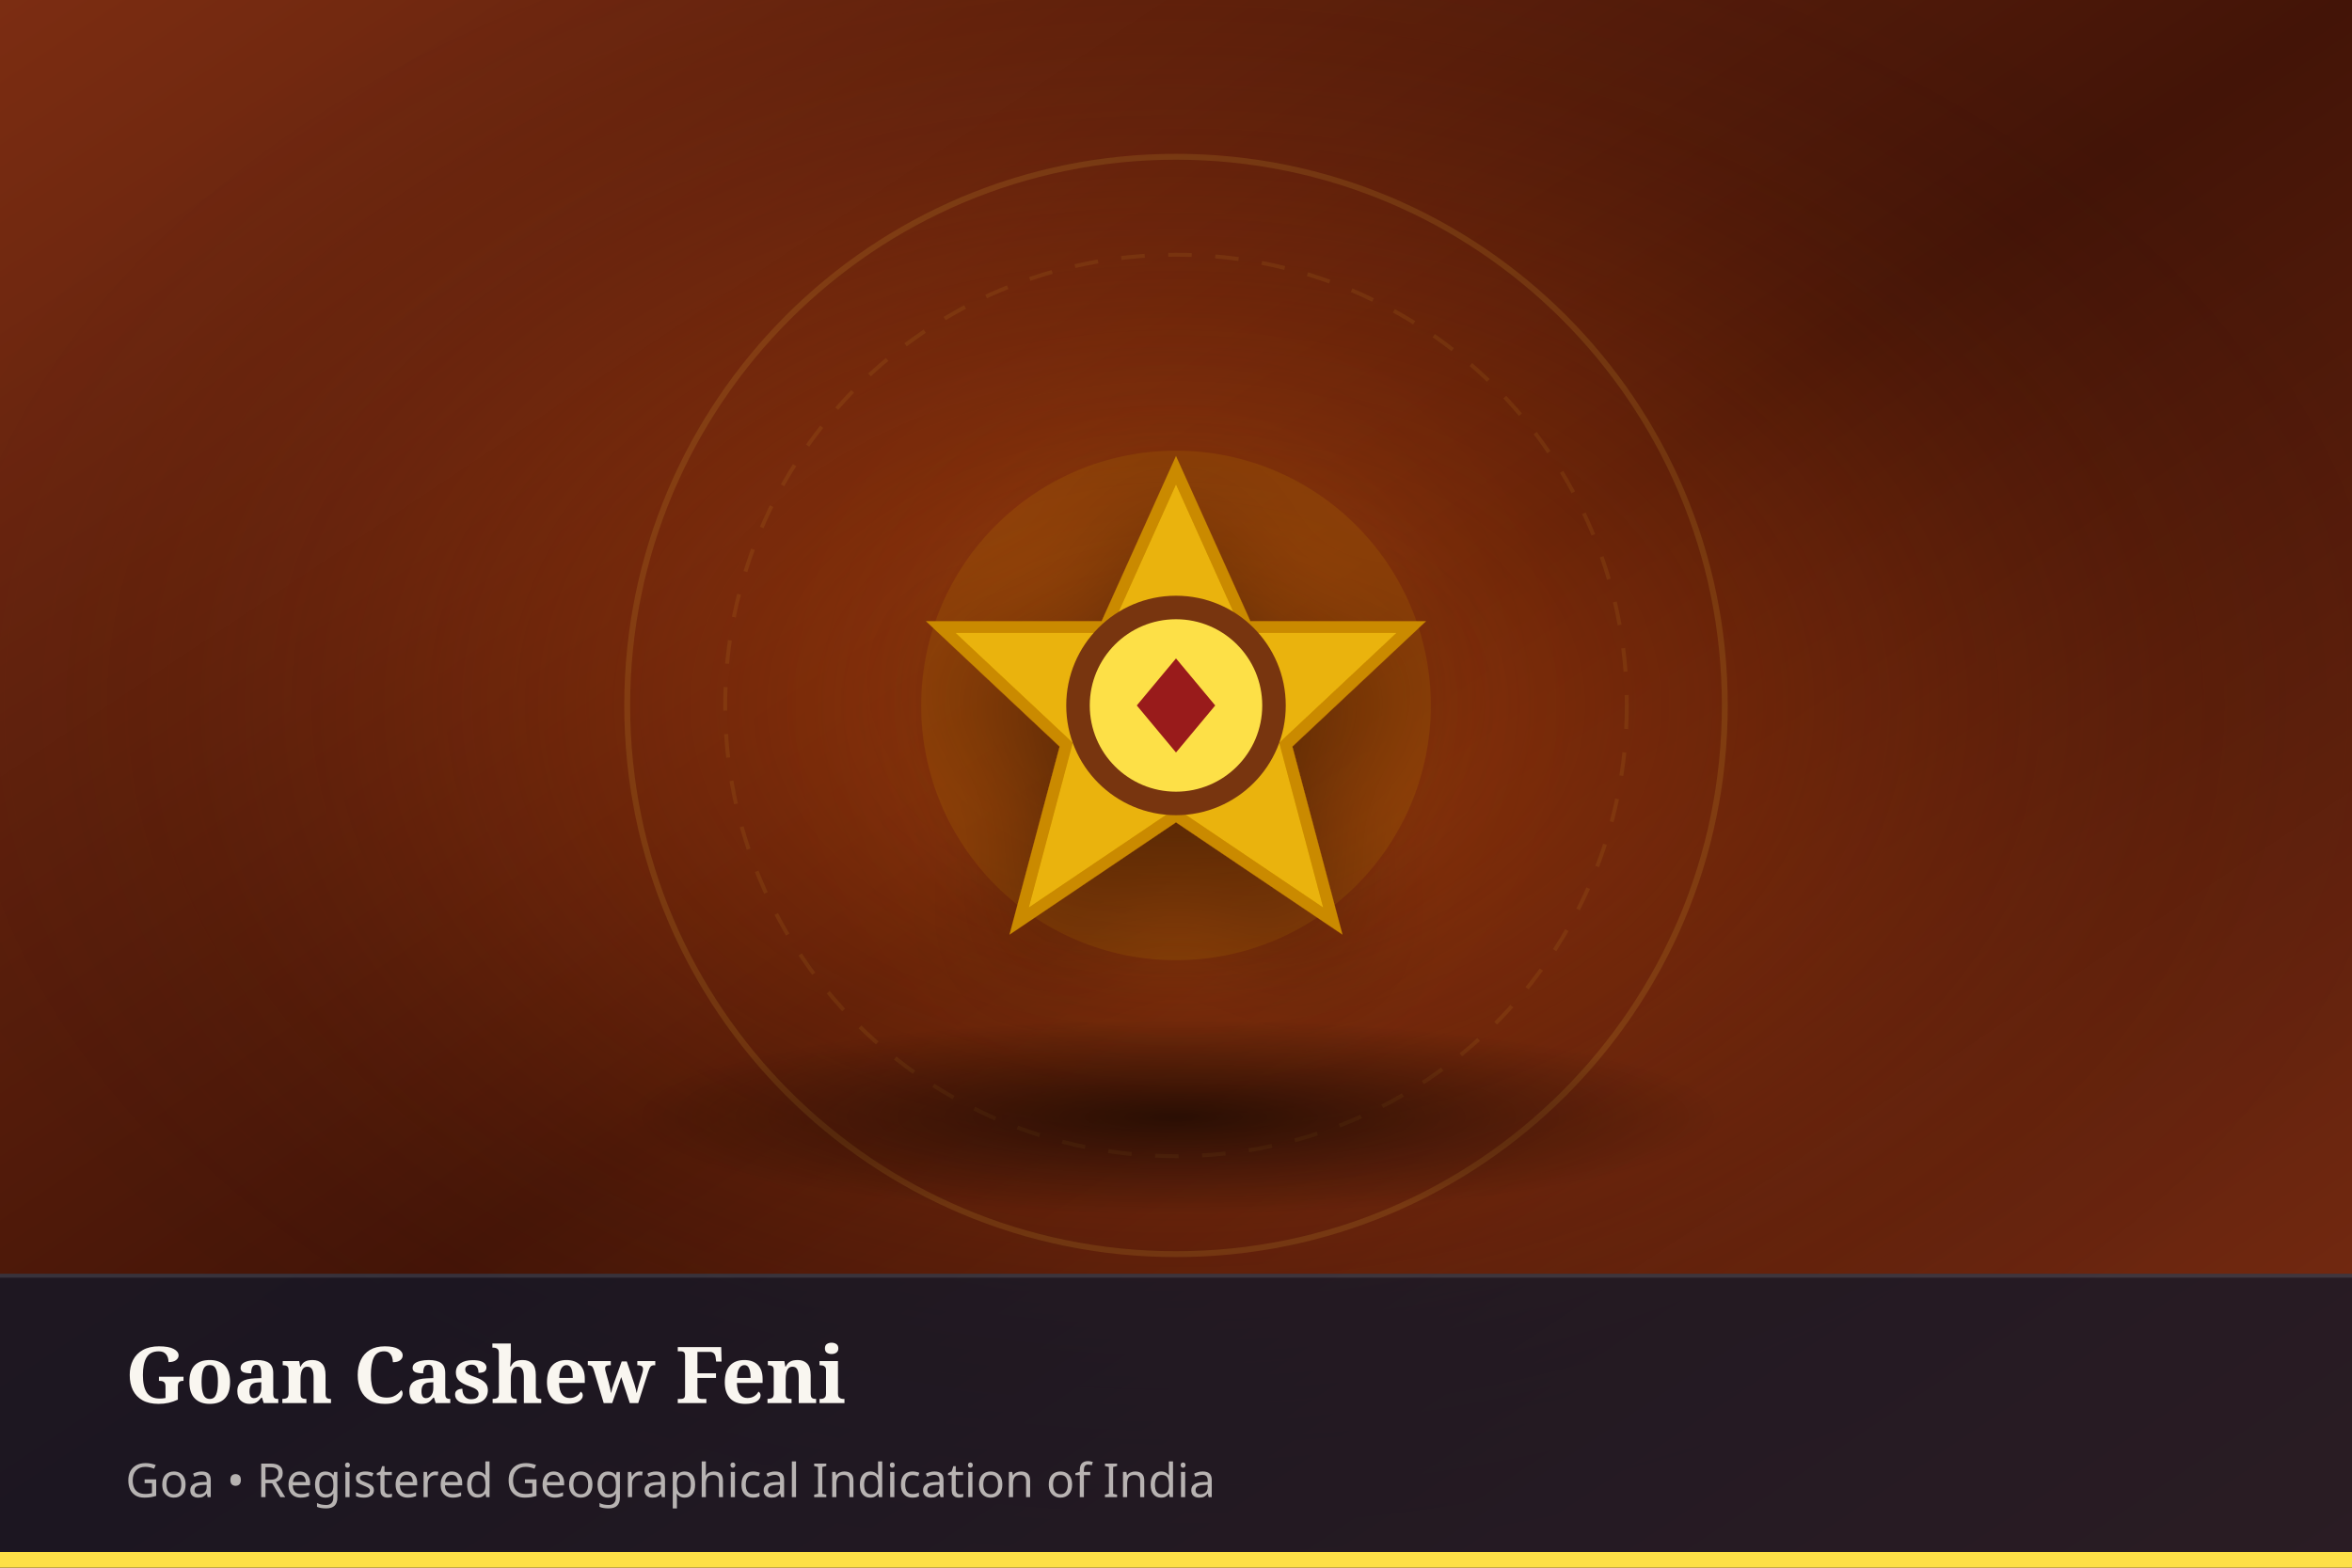
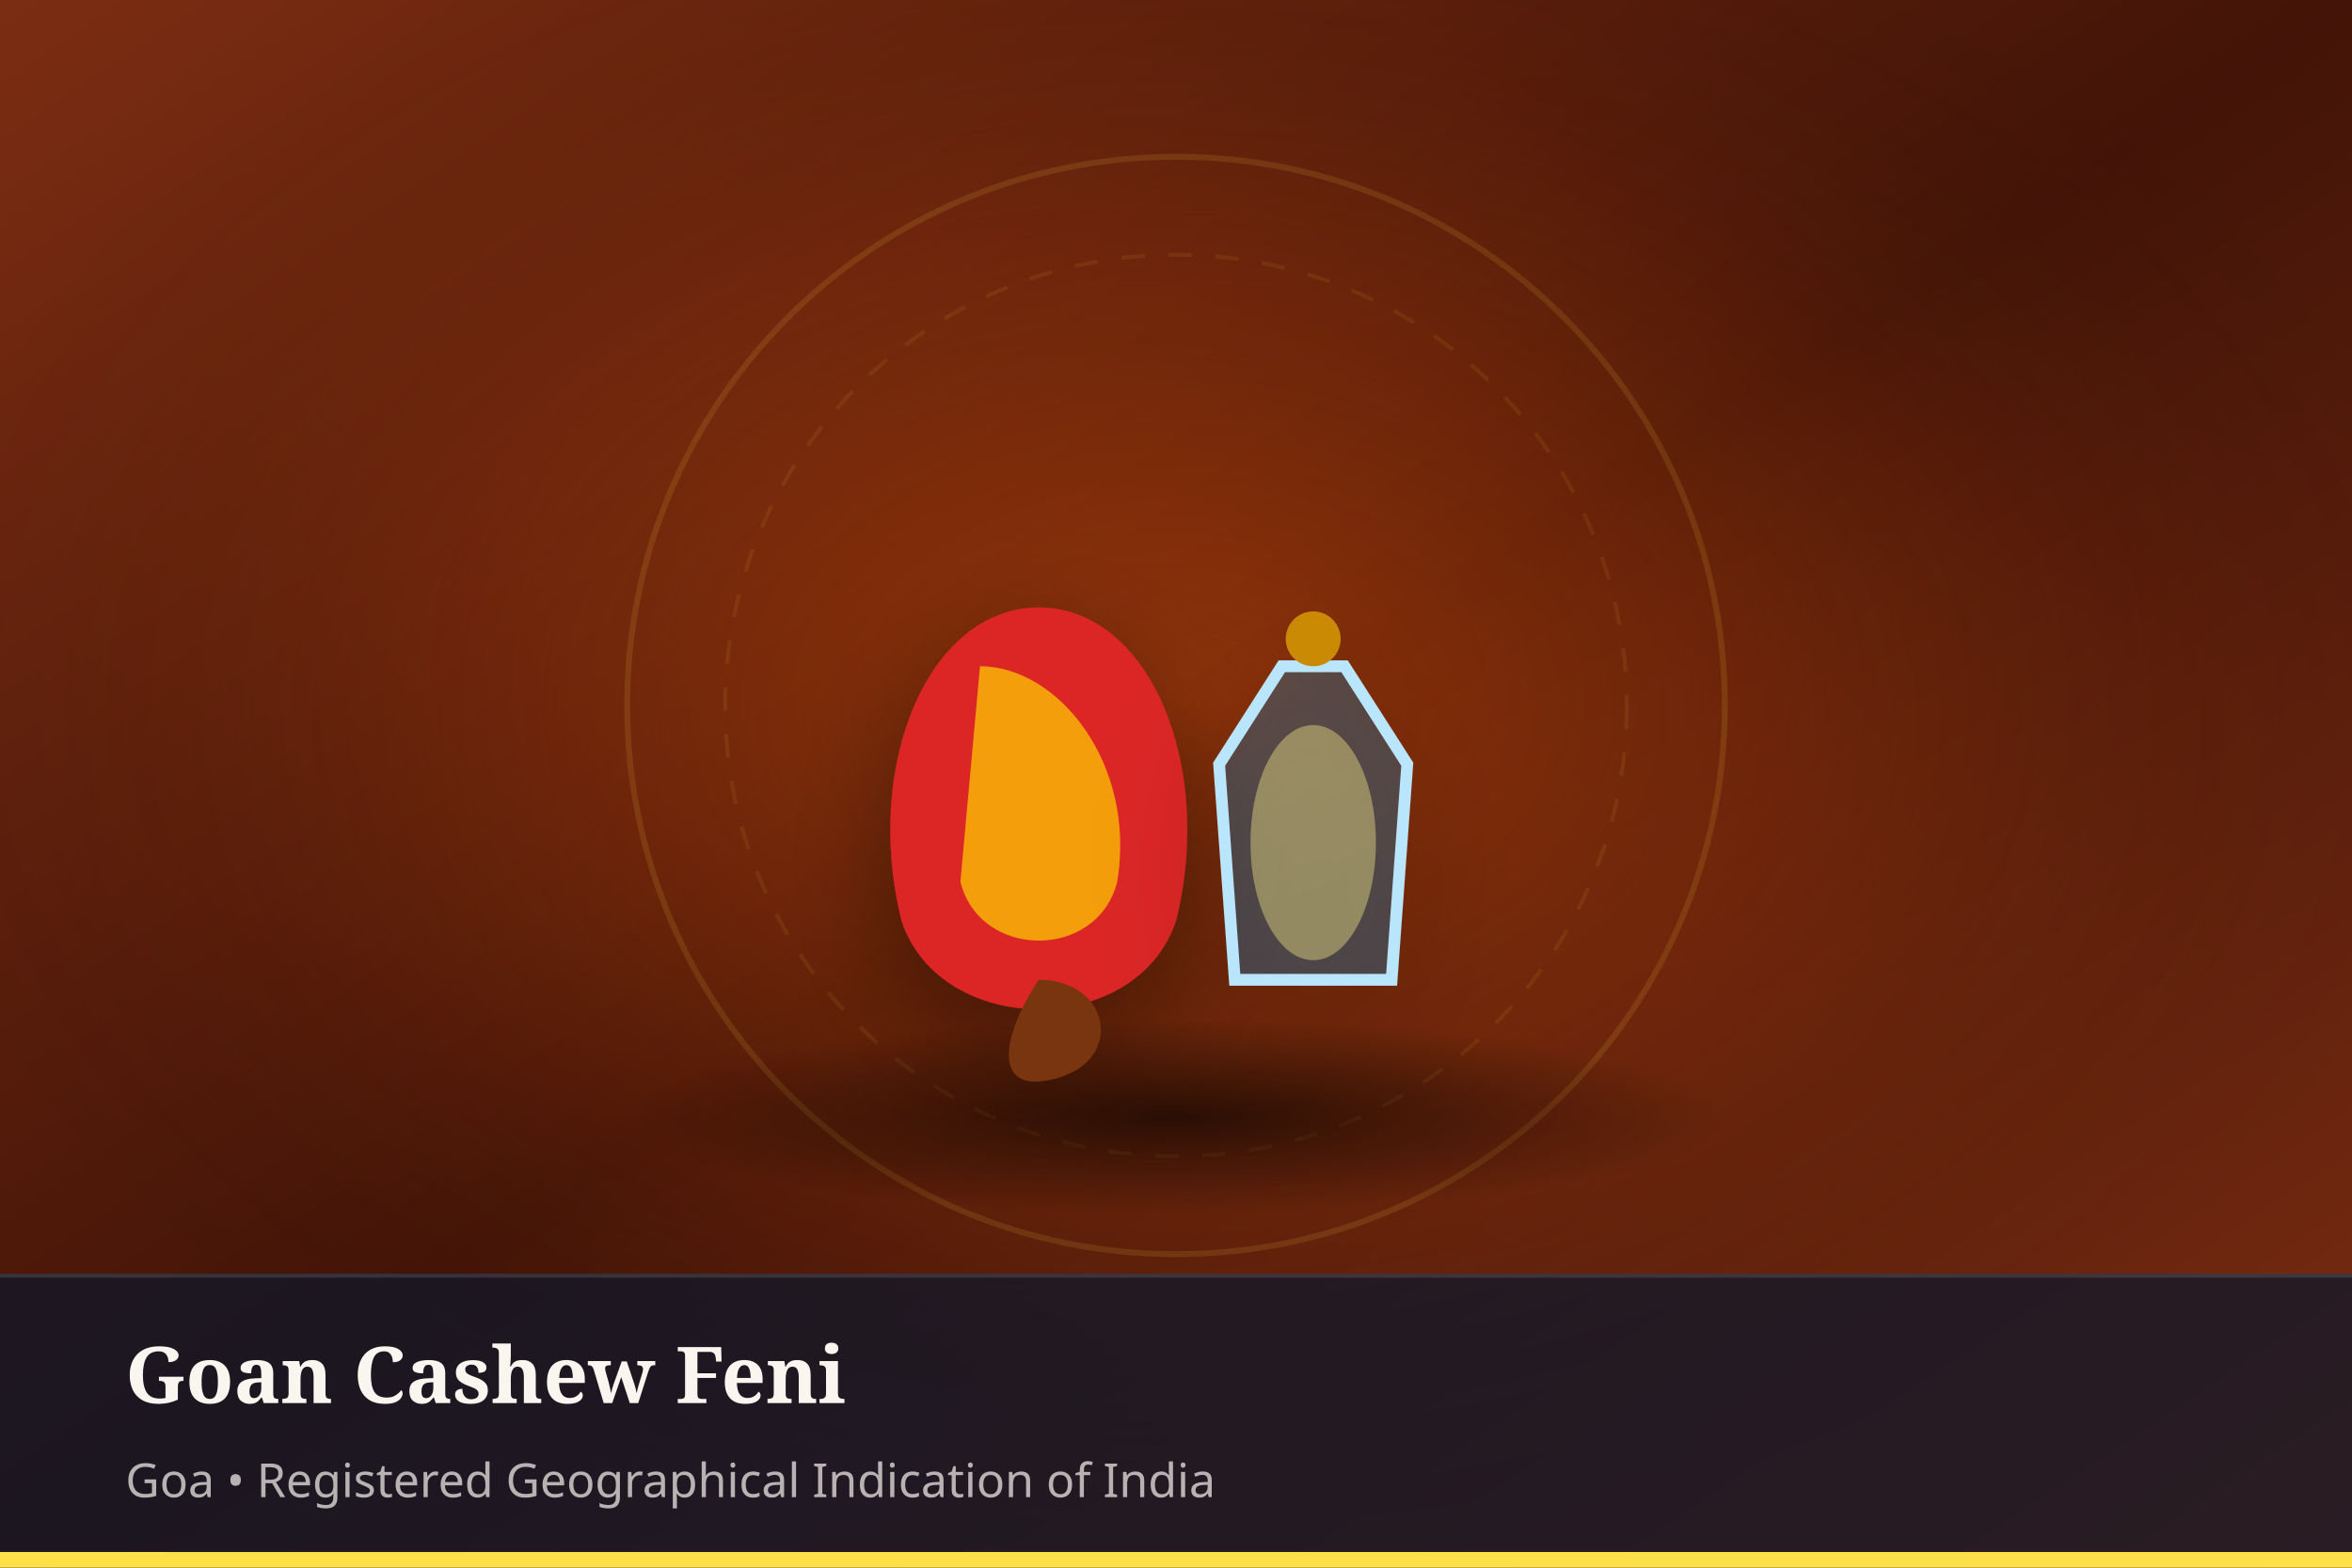
<svg xmlns="http://www.w3.org/2000/svg" width="600" height="400" viewBox="0 0 600 400">
  <defs>
    <linearGradient id="bgGrad_goan-cashew-feni" x1="0%" y1="0%" x2="100%" y2="100%">
      <stop offset="0%" stop-color="#7C2D12" />
      <stop offset="50%" stop-color="#431407" />
      <stop offset="100%" stop-color="#7C2D12" />
    </linearGradient>
    <radialGradient id="spotlight_goan-cashew-feni" cx="50%" cy="45%" r="55%">
      <stop offset="0%" stop-color="#EA580C" stop-opacity="0.45" />
      <stop offset="60%" stop-color="#EA580C" stop-opacity="0.1" />
      <stop offset="100%" stop-color="#000000" stop-opacity="0" />
    </radialGradient>
    <radialGradient id="floorShadow_goan-cashew-feni" cx="50%" cy="50%" r="50%">
      <stop offset="0%" stop-color="rgba(0,0,0,0.6)" />
      <stop offset="100%" stop-color="rgba(0,0,0,0)" />
    </radialGradient>
  </defs>
  <rect width="100%" height="100%" fill="url(#bgGrad_goan-cashew-feni)" />
  <rect width="100%" height="100%" fill="url(#spotlight_goan-cashew-feni)" />
  <circle cx="300" cy="180" r="140" fill="none" stroke="#FDE047" stroke-opacity="0.12" stroke-width="1.5" />
  <circle cx="300" cy="180" r="115" fill="none" stroke="#FDE047" stroke-opacity="0.08" stroke-width="1" stroke-dasharray="6,6" />
  <ellipse cx="300" cy="285" rx="140" ry="25" fill="url(#floorShadow_goan-cashew-feni)" />
  <g transform="translate(300, 180)">
-     <circle cx="0" cy="0" r="65" fill="#CA8A04" opacity="0.2" filter="drop-shadow(0 0 20px rgba(234,179,8,0.4))" />
-     <polygon points="0,-60 18,-20 60,-20 28,10 40,55 0,28 -40,55 -28,10 -60,-20 -18,-20" fill="#EAB308" stroke="#CA8A04" stroke-width="3" filter="drop-shadow(0 10px 15px rgba(0,0,0,0.4))" />
-     <circle cx="0" cy="0" r="28" fill="#78350F" />
-     <circle cx="0" cy="0" r="22" fill="#FDE047" />
-     <path d="M-10,0 L0,-12 L10,0 L0,12 Z" fill="#991B1B" />
+     <g transform="translate(-35, 10)">
+       <path d="M0,-35 C28,-35 45,5 35,45 C25,75 -25,75 -35,45 C-45,5 -28,-35 0,-35 Z" fill="#DC2626" filter="drop-shadow(0 10px 15px rgba(0,0,0,0.4))" />
+       <path d="M-15,-20 C5,-20 25,5 20,35 C15,55 -15,55 -20,35 Z" fill="#F59E0B" />
+       <path d="M0,60 C18,60 22,80 5,85 C-12,90 -10,75 0,60 Z" fill="#78350F" />
+     </g>
+     <g transform="translate(35, 15)">
+       <path d="M-20,55 L-24,0 L-8,-25 L8,-25 L24,0 L20,55 Z" fill="#0284C7" fill-opacity="0.3" stroke="#BAE6FD" stroke-width="3" filter="drop-shadow(0 10px 15px rgba(0,0,0,0.3))" />
+       <ellipse cx="0" cy="20" rx="16" ry="30" fill="#FEF08A" fill-opacity="0.4" />
+       <circle cx="0" cy="-32" r="7" fill="#CA8A04" />
+     </g>
  </g>
  <rect x="0" y="325" width="600" height="75" fill="rgba(15, 23, 42, 0.75)" />
  <rect x="0" y="325" width="600" height="1" fill="rgba(255, 255, 255, 0.12)" />
  <text x="32" y="358" fill="#F9F6F0" font-family="'Playfair Display', Georgia, serif" font-size="20" font-weight="700">
    Goan Cashew Feni
  </text>
  <text x="32" y="382" fill="rgba(249, 246, 240, 0.7)" font-family="'Plus Jakarta Sans', sans-serif" font-size="12" font-weight="500">
    Goa • Registered Geographical Indication of India
  </text>
  <rect x="0" y="396" width="600" height="4" fill="#FDE047" />
</svg>
